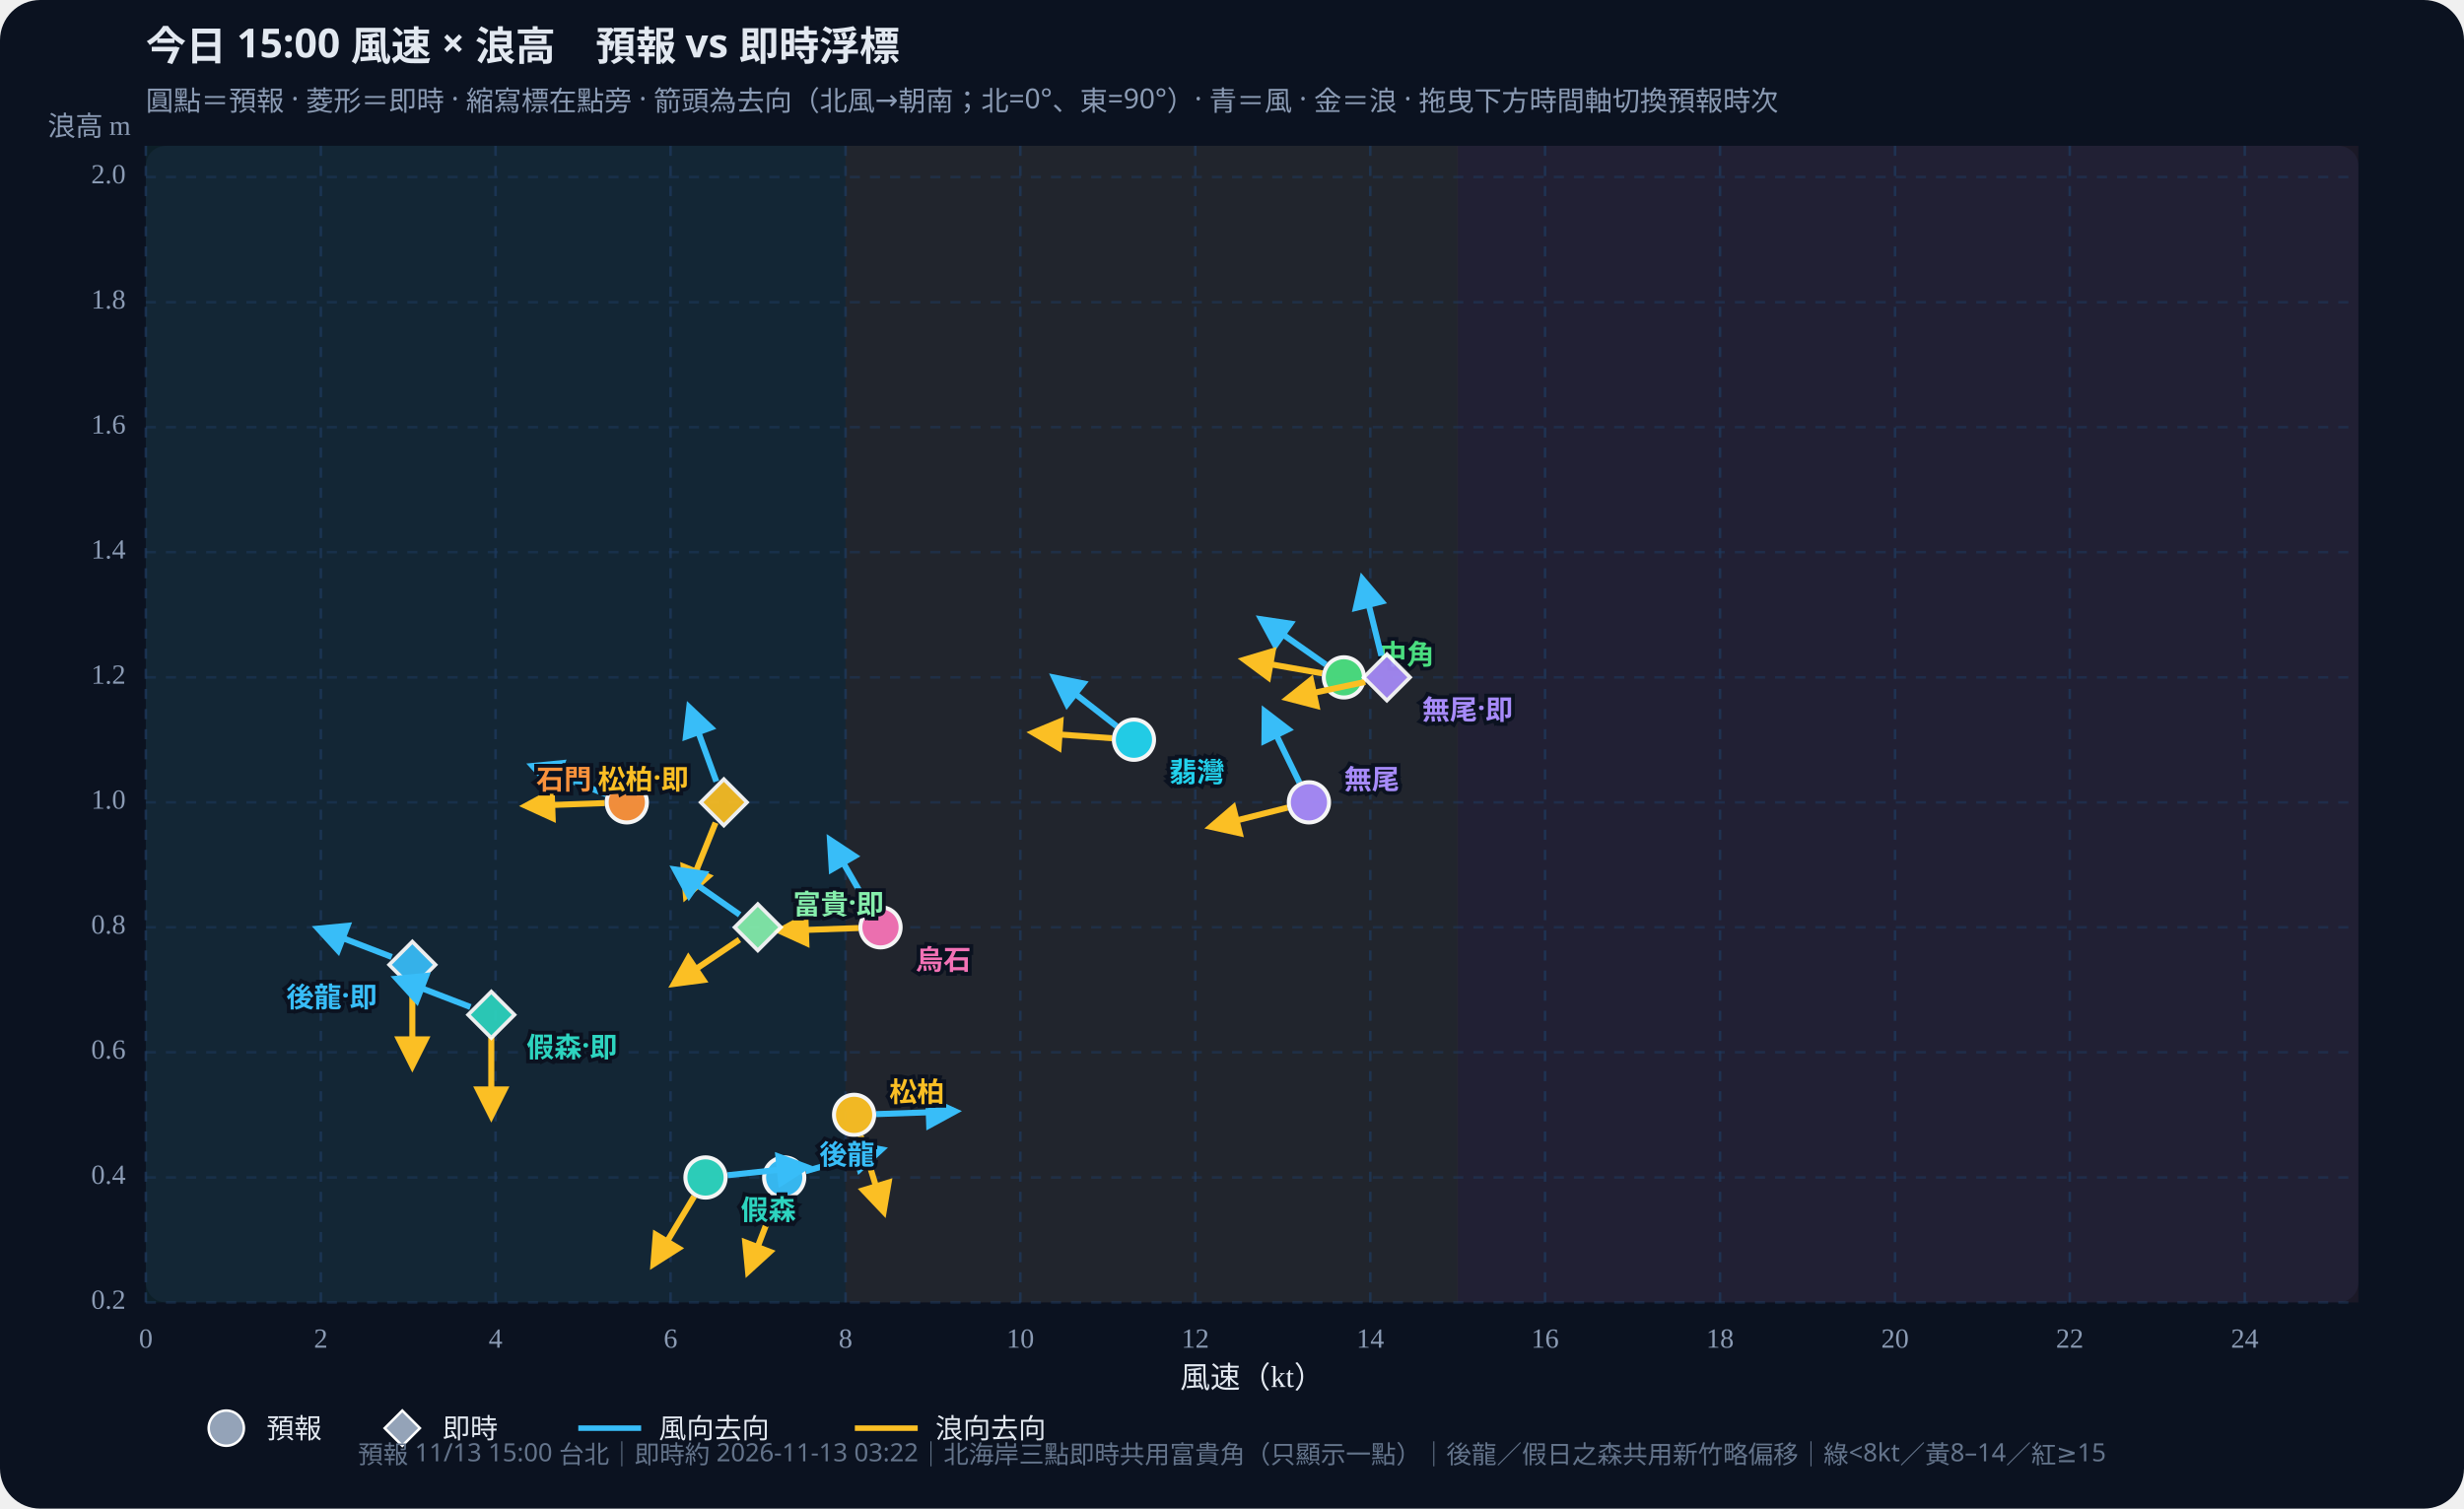
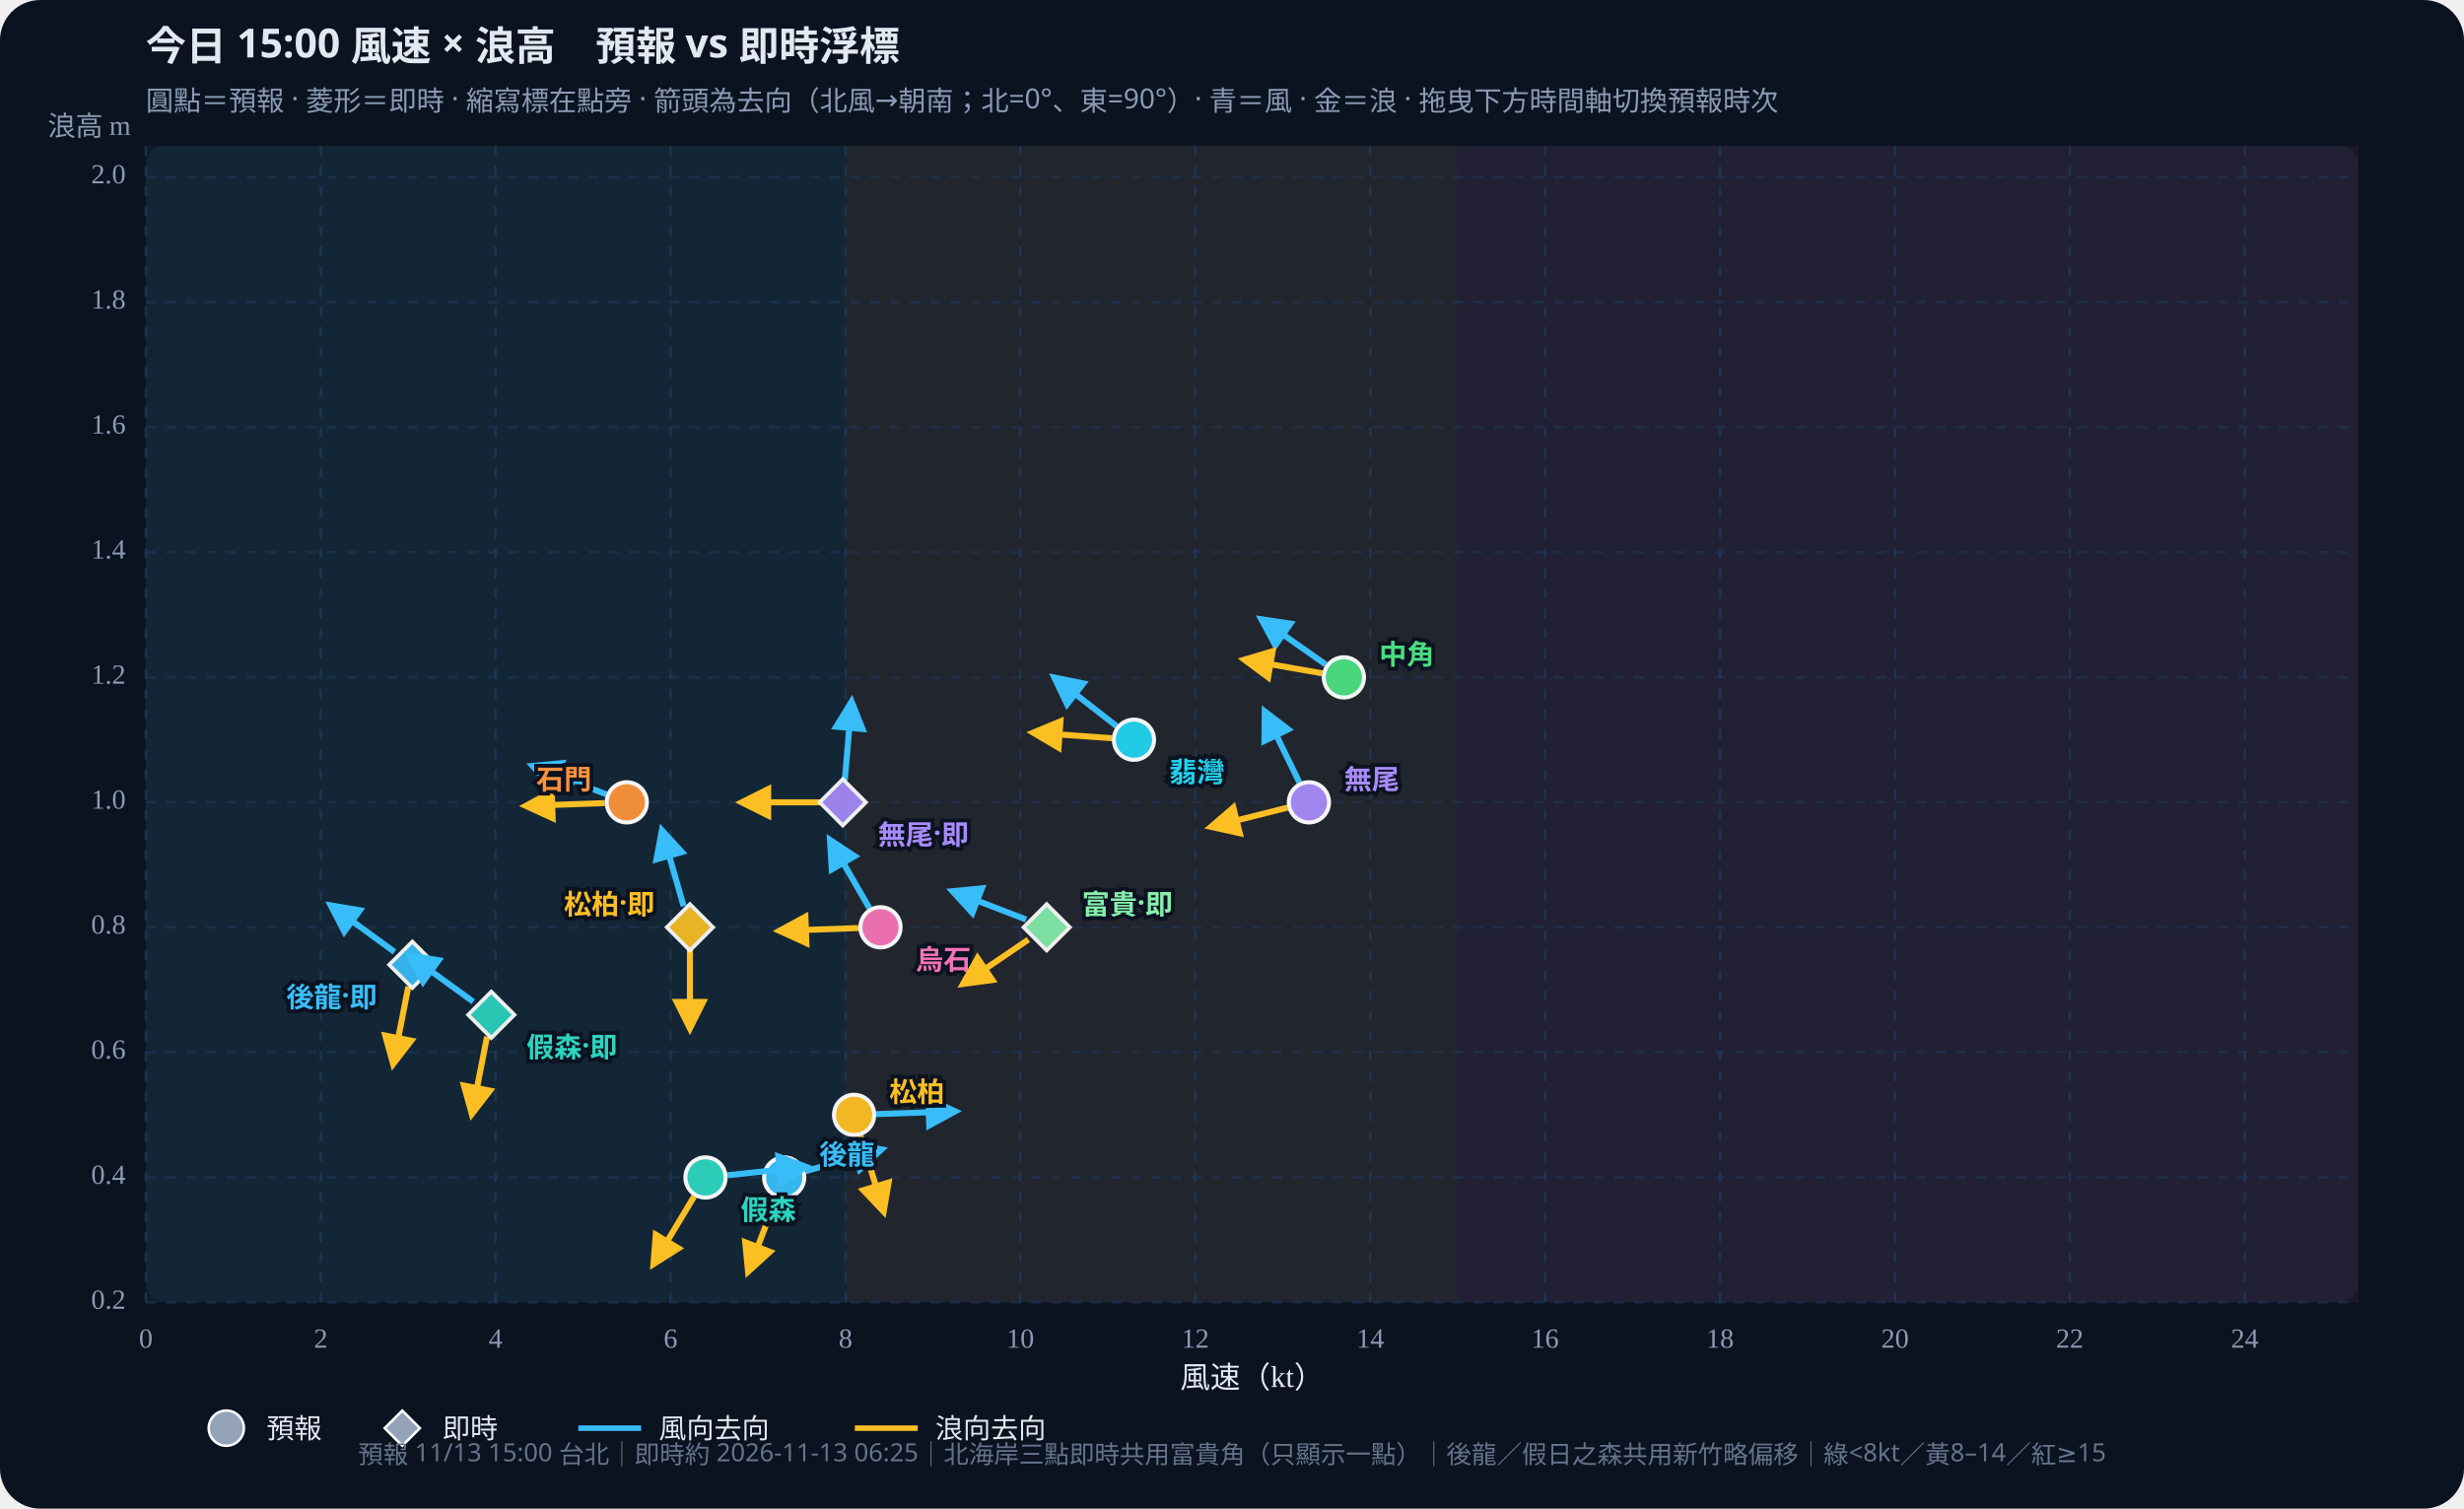
<svg xmlns="http://www.w3.org/2000/svg" id="wws-svg" viewBox="0 0 980 600" role="img" aria-label="風速與浪高散佈圖，可拖曳時間軸切換預報時次" style="width:100%;height:auto;display:block">
  <rect width="980" height="600" fill="#0b1220" rx="16" />
  <rect x="58" y="58" width="880" height="460" fill="#111a2e" rx="8" />
  <rect x="58.0" y="58" width="278.3" height="460" fill="#34d399" opacity="0.07" />
  <rect x="336.3" y="58" width="243.5" height="460" fill="#fbbf24" opacity="0.07" />
  <rect x="579.7" y="58" width="358.3" height="460" fill="#fb7185" opacity="0.07" />
  <defs>
    <marker id="arrow-38bdf8" viewBox="0 0 10 10" refX="8" refY="5" markerWidth="6" markerHeight="6" orient="auto-start-reverse">
      <path d="M0,0 L10,5 L0,10 z" fill="#38bdf8" />
    </marker>
    <marker id="arrow-fbbf24" viewBox="0 0 10 10" refX="8" refY="5" markerWidth="6" markerHeight="6" orient="auto-start-reverse">
      <path d="M0,0 L10,5 L0,10 z" fill="#fbbf24" />
    </marker>
  </defs>
  <text id="wws-title" x="58" y="24" fill="#e2e8f0" font-size="16" font-weight="700" font-family="Noto Sans TC,system-ui,sans-serif">今日 15:00 風速 × 浪高　預報 vs 即時浮標</text>
  <text x="58" y="44" fill="#8b9bb4" font-size="11" font-family="Noto Sans TC,system-ui,sans-serif">圓點＝預報 · 菱形＝即時 · 縮寫標在點旁 · 箭頭為去向（北風→朝南；北=0°、東=90°）· 青＝風 · 金＝浪 · 拖曳下方時間軸切換預報時次</text>
  <line x1="58.0" y1="58" x2="58.0" y2="518" stroke="#1e3a5f" stroke-dasharray="4 4" opacity="0.7" />
  <text x="58.0" y="536" text-anchor="middle" fill="#8b9bb4" font-size="11">0</text>
  <line x1="127.6" y1="58" x2="127.6" y2="518" stroke="#1e3a5f" stroke-dasharray="4 4" opacity="0.7" />
  <text x="127.6" y="536" text-anchor="middle" fill="#8b9bb4" font-size="11">2</text>
  <line x1="197.1" y1="58" x2="197.1" y2="518" stroke="#1e3a5f" stroke-dasharray="4 4" opacity="0.7" />
  <text x="197.1" y="536" text-anchor="middle" fill="#8b9bb4" font-size="11">4</text>
  <line x1="266.7" y1="58" x2="266.7" y2="518" stroke="#1e3a5f" stroke-dasharray="4 4" opacity="0.7" />
  <text x="266.7" y="536" text-anchor="middle" fill="#8b9bb4" font-size="11">6</text>
  <line x1="336.3" y1="58" x2="336.3" y2="518" stroke="#1e3a5f" stroke-dasharray="4 4" opacity="0.7" />
  <text x="336.3" y="536" text-anchor="middle" fill="#8b9bb4" font-size="11">8</text>
  <line x1="405.8" y1="58" x2="405.8" y2="518" stroke="#1e3a5f" stroke-dasharray="4 4" opacity="0.7" />
  <text x="405.8" y="536" text-anchor="middle" fill="#8b9bb4" font-size="11">10</text>
  <line x1="475.4" y1="58" x2="475.4" y2="518" stroke="#1e3a5f" stroke-dasharray="4 4" opacity="0.7" />
  <text x="475.4" y="536" text-anchor="middle" fill="#8b9bb4" font-size="11">12</text>
  <line x1="545.0" y1="58" x2="545.0" y2="518" stroke="#1e3a5f" stroke-dasharray="4 4" opacity="0.7" />
  <text x="545.0" y="536" text-anchor="middle" fill="#8b9bb4" font-size="11">14</text>
  <line x1="614.5" y1="58" x2="614.5" y2="518" stroke="#1e3a5f" stroke-dasharray="4 4" opacity="0.7" />
  <text x="614.5" y="536" text-anchor="middle" fill="#8b9bb4" font-size="11">16</text>
  <line x1="684.1" y1="58" x2="684.1" y2="518" stroke="#1e3a5f" stroke-dasharray="4 4" opacity="0.7" />
  <text x="684.1" y="536" text-anchor="middle" fill="#8b9bb4" font-size="11">18</text>
  <line x1="753.7" y1="58" x2="753.7" y2="518" stroke="#1e3a5f" stroke-dasharray="4 4" opacity="0.7" />
  <text x="753.7" y="536" text-anchor="middle" fill="#8b9bb4" font-size="11">20</text>
  <line x1="823.2" y1="58" x2="823.2" y2="518" stroke="#1e3a5f" stroke-dasharray="4 4" opacity="0.7" />
  <text x="823.2" y="536" text-anchor="middle" fill="#8b9bb4" font-size="11">22</text>
  <line x1="892.8" y1="58" x2="892.8" y2="518" stroke="#1e3a5f" stroke-dasharray="4 4" opacity="0.7" />
  <text x="892.8" y="536" text-anchor="middle" fill="#8b9bb4" font-size="11">24</text>
  <line x1="58" y1="518.0" x2="938" y2="518.0" stroke="#1e3a5f" stroke-dasharray="4 4" opacity="0.5" />
  <text x="50" y="518.0" text-anchor="end" dominant-baseline="middle" fill="#8b9bb4" font-size="11">0.2</text>
  <line x1="58" y1="468.3" x2="938" y2="468.3" stroke="#1e3a5f" stroke-dasharray="4 4" opacity="0.5" />
  <text x="50" y="468.3" text-anchor="end" dominant-baseline="middle" fill="#8b9bb4" font-size="11">0.4</text>
  <line x1="58" y1="418.5" x2="938" y2="418.5" stroke="#1e3a5f" stroke-dasharray="4 4" opacity="0.5" />
  <text x="50" y="418.5" text-anchor="end" dominant-baseline="middle" fill="#8b9bb4" font-size="11">0.6</text>
  <line x1="58" y1="368.8" x2="938" y2="368.8" stroke="#1e3a5f" stroke-dasharray="4 4" opacity="0.5" />
  <text x="50" y="368.8" text-anchor="end" dominant-baseline="middle" fill="#8b9bb4" font-size="11">0.8</text>
  <line x1="58" y1="319.1" x2="938" y2="319.1" stroke="#1e3a5f" stroke-dasharray="4 4" opacity="0.5" />
  <text x="50" y="319.1" text-anchor="end" dominant-baseline="middle" fill="#8b9bb4" font-size="11">1.0</text>
  <line x1="58" y1="269.4" x2="938" y2="269.4" stroke="#1e3a5f" stroke-dasharray="4 4" opacity="0.5" />
  <text x="50" y="269.4" text-anchor="end" dominant-baseline="middle" fill="#8b9bb4" font-size="11">1.2</text>
  <line x1="58" y1="219.6" x2="938" y2="219.6" stroke="#1e3a5f" stroke-dasharray="4 4" opacity="0.5" />
  <text x="50" y="219.6" text-anchor="end" dominant-baseline="middle" fill="#8b9bb4" font-size="11">1.4</text>
  <line x1="58" y1="169.9" x2="938" y2="169.9" stroke="#1e3a5f" stroke-dasharray="4 4" opacity="0.5" />
  <text x="50" y="169.9" text-anchor="end" dominant-baseline="middle" fill="#8b9bb4" font-size="11">1.6</text>
  <line x1="58" y1="120.2" x2="938" y2="120.2" stroke="#1e3a5f" stroke-dasharray="4 4" opacity="0.5" />
  <text x="50" y="120.2" text-anchor="end" dominant-baseline="middle" fill="#8b9bb4" font-size="11">1.8</text>
  <line x1="58" y1="70.4" x2="938" y2="70.4" stroke="#1e3a5f" stroke-dasharray="4 4" opacity="0.5" />
  <text x="50" y="70.4" text-anchor="end" dominant-baseline="middle" fill="#8b9bb4" font-size="11">2.0</text>
  <text x="498" y="552" text-anchor="middle" fill="#e2e8f0" font-size="12">風速（kt）</text>
  <text x="52" y="54" text-anchor="end" fill="#8b9bb4" font-size="11">浪高 m</text>
  <g id="wws-forecast-layer">
    <line x1="320.4" y1="465.8" x2="350.4" y2="457.2" stroke="#38bdf8" stroke-width="2.4" marker-end="url(#arrow-38bdf8)" />
    <line x1="308.8" y1="476.5" x2="297.6" y2="505.6" stroke="#fbbf24" stroke-width="2.4" marker-end="url(#arrow-fbbf24)" />
    <circle cx="311.9" cy="468.3" r="8.0" fill="#38bdf8" stroke="#fff" stroke-width="1.6" opacity="0.95" />
    <line x1="289.4" y1="467.4" x2="320.4" y2="464.1" stroke="#38bdf8" stroke-width="2.4" marker-end="url(#arrow-38bdf8)" />
    <line x1="276.1" y1="475.8" x2="260.0" y2="502.6" stroke="#fbbf24" stroke-width="2.4" marker-end="url(#arrow-fbbf24)" />
    <circle cx="280.6" cy="468.3" r="8.0" fill="#2dd4bf" stroke="#fff" stroke-width="1.6" opacity="0.95" />
    <line x1="348.5" y1="443.1" x2="379.7" y2="442.0" stroke="#38bdf8" stroke-width="2.4" marker-end="url(#arrow-38bdf8)" />
    <line x1="342.3" y1="451.8" x2="351.4" y2="481.7" stroke="#fbbf24" stroke-width="2.4" marker-end="url(#arrow-fbbf24)" />
    <circle cx="339.7" cy="443.4" r="8.0" fill="#fbbf24" stroke="#fff" stroke-width="1.6" opacity="0.95" />
    <line x1="527.3" y1="264.3" x2="501.8" y2="246.4" stroke="#38bdf8" stroke-width="2.4" marker-end="url(#arrow-38bdf8)" />
    <line x1="525.9" y1="267.8" x2="495.1" y2="262.4" stroke="#fbbf24" stroke-width="2.4" marker-end="url(#arrow-fbbf24)" />
    <circle cx="534.5" cy="269.4" r="8.0" fill="#4ade80" stroke="#fff" stroke-width="1.6" opacity="0.95" />
    <line x1="444.1" y1="288.8" x2="419.5" y2="269.6" stroke="#38bdf8" stroke-width="2.4" marker-end="url(#arrow-38bdf8)" />
    <line x1="442.3" y1="293.6" x2="411.1" y2="291.4" stroke="#fbbf24" stroke-width="2.4" marker-end="url(#arrow-fbbf24)" />
    <circle cx="451.0" cy="294.2" r="8.0" fill="#22d3ee" stroke="#fff" stroke-width="1.6" opacity="0.95" />
    <line x1="241.1" y1="315.9" x2="212.0" y2="304.7" stroke="#38bdf8" stroke-width="2.4" marker-end="url(#arrow-38bdf8)" />
    <line x1="240.5" y1="319.4" x2="209.3" y2="320.5" stroke="#fbbf24" stroke-width="2.4" marker-end="url(#arrow-fbbf24)" />
    <circle cx="249.3" cy="319.1" r="8.0" fill="#fb923c" stroke="#fff" stroke-width="1.6" opacity="0.95" />
    <line x1="516.8" y1="311.2" x2="503.1" y2="283.1" stroke="#38bdf8" stroke-width="2.4" marker-end="url(#arrow-38bdf8)" />
    <line x1="512.1" y1="321.2" x2="481.8" y2="328.8" stroke="#fbbf24" stroke-width="2.4" marker-end="url(#arrow-fbbf24)" />
    <circle cx="520.6" cy="319.1" r="8.0" fill="#a78bfa" stroke="#fff" stroke-width="1.6" opacity="0.95" />
    <line x1="345.8" y1="361.2" x2="330.2" y2="334.2" stroke="#38bdf8" stroke-width="2.4" marker-end="url(#arrow-38bdf8)" />
    <line x1="341.4" y1="369.1" x2="310.2" y2="370.2" stroke="#fbbf24" stroke-width="2.4" marker-end="url(#arrow-fbbf24)" />
    <circle cx="350.2" cy="368.8" r="8.0" fill="#f472b6" stroke="#fff" stroke-width="1.6" opacity="0.95" />
    <text x="325.9" y="458.3" text-anchor="start" dominant-baseline="central" fill="#38bdf8" font-size="11" font-weight="700" font-family="Noto Sans TC,system-ui,sans-serif" stroke="#0b1220" stroke-width="3" paint-order="stroke">後龍</text>
    <text x="294.6" y="480.3" text-anchor="start" dominant-baseline="central" fill="#2dd4bf" font-size="11" font-weight="700" font-family="Noto Sans TC,system-ui,sans-serif" stroke="#0b1220" stroke-width="3" paint-order="stroke">假森</text>
    <text x="353.7" y="433.4" text-anchor="start" dominant-baseline="central" fill="#fbbf24" font-size="11" font-weight="700" font-family="Noto Sans TC,system-ui,sans-serif" stroke="#0b1220" stroke-width="3" paint-order="stroke">松柏</text>
    <text x="548.5" y="259.4" text-anchor="start" dominant-baseline="central" fill="#4ade80" font-size="11" font-weight="700" font-family="Noto Sans TC,system-ui,sans-serif" stroke="#0b1220" stroke-width="3" paint-order="stroke">中角</text>
    <text x="465.0" y="306.2" text-anchor="start" dominant-baseline="central" fill="#22d3ee" font-size="11" font-weight="700" font-family="Noto Sans TC,system-ui,sans-serif" stroke="#0b1220" stroke-width="3" paint-order="stroke">翡灣</text>
    <text x="235.3" y="309.1" text-anchor="end" dominant-baseline="central" fill="#fb923c" font-size="11" font-weight="700" font-family="Noto Sans TC,system-ui,sans-serif" stroke="#0b1220" stroke-width="3" paint-order="stroke">石門</text>
    <text x="534.6" y="309.1" text-anchor="start" dominant-baseline="central" fill="#a78bfa" font-size="11" font-weight="700" font-family="Noto Sans TC,system-ui,sans-serif" stroke="#0b1220" stroke-width="3" paint-order="stroke">無尾</text>
    <text x="364.2" y="380.8" text-anchor="start" dominant-baseline="central" fill="#f472b6" font-size="11" font-weight="700" font-family="Noto Sans TC,system-ui,sans-serif" stroke="#0b1220" stroke-width="3" paint-order="stroke">烏石</text>
  </g>
  <g id="wws-live-layer">
-     <line x1="155.8" y1="380.6" x2="126.7" y2="369.4" stroke="#38bdf8" stroke-width="2.4" marker-end="url(#arrow-38bdf8)" />
-     <line x1="164.0" y1="392.5" x2="164.0" y2="423.7" stroke="#fbbf24" stroke-width="2.4" marker-end="url(#arrow-fbbf24)" />
+     <line x1="156.9" y1="378.6" x2="131.7" y2="360.2" stroke="#38bdf8" stroke-width="2.4" marker-end="url(#arrow-38bdf8)" />
+     <line x1="162.4" y1="392.4" x2="156.4" y2="423.0" stroke="#fbbf24" stroke-width="2.4" marker-end="url(#arrow-fbbf24)" />
    <polygon points="164.0,374.5 173.2,383.7 164.0,392.9 154.8,383.7" fill="#38bdf8" stroke="#fff" stroke-width="1.5" opacity="0.92" />
-     <line x1="187.1" y1="400.5" x2="158.0" y2="389.3" stroke="#38bdf8" stroke-width="2.4" marker-end="url(#arrow-38bdf8)" />
-     <line x1="195.4" y1="412.4" x2="195.4" y2="443.6" stroke="#fbbf24" stroke-width="2.4" marker-end="url(#arrow-fbbf24)" />
+     <line x1="188.2" y1="398.4" x2="163.0" y2="380.1" stroke="#38bdf8" stroke-width="2.4" marker-end="url(#arrow-38bdf8)" />
+     <line x1="193.7" y1="412.3" x2="187.7" y2="442.9" stroke="#fbbf24" stroke-width="2.4" marker-end="url(#arrow-fbbf24)" />
    <polygon points="195.4,394.4 204.6,403.6 195.4,412.8 186.2,403.6" fill="#2dd4bf" stroke="#fff" stroke-width="1.5" opacity="0.92" />
-     <line x1="284.9" y1="310.8" x2="274.2" y2="281.5" stroke="#38bdf8" stroke-width="2.4" marker-end="url(#arrow-38bdf8)" />
-     <line x1="284.6" y1="327.2" x2="272.9" y2="356.2" stroke="#fbbf24" stroke-width="2.4" marker-end="url(#arrow-fbbf24)" />
-     <polygon points="287.9,309.9 297.1,319.1 287.9,328.3 278.7,319.1" fill="#fbbf24" stroke="#fff" stroke-width="1.5" opacity="0.92" />
-     <line x1="294.2" y1="363.8" x2="268.6" y2="345.9" stroke="#38bdf8" stroke-width="2.4" marker-end="url(#arrow-38bdf8)" />
-     <line x1="294.1" y1="373.7" x2="268.2" y2="391.2" stroke="#fbbf24" stroke-width="2.4" marker-end="url(#arrow-fbbf24)" />
-     <polygon points="301.4,359.6 310.6,368.8 301.4,378.0 292.2,368.8" fill="#86efac" stroke="#fff" stroke-width="1.5" opacity="0.92" />
-     <line x1="549.4" y1="260.8" x2="541.9" y2="230.5" stroke="#38bdf8" stroke-width="2.4" marker-end="url(#arrow-38bdf8)" />
-     <line x1="543.0" y1="271.2" x2="512.4" y2="277.7" stroke="#fbbf24" stroke-width="2.4" marker-end="url(#arrow-fbbf24)" />
-     <polygon points="551.6,260.2 560.8,269.4 551.6,278.6 542.4,269.4" fill="#a78bfa" stroke="#fff" stroke-width="1.5" opacity="0.92" />
+     <line x1="271.9" y1="360.4" x2="263.3" y2="330.4" stroke="#38bdf8" stroke-width="2.4" marker-end="url(#arrow-38bdf8)" />
+     <line x1="274.4" y1="377.6" x2="274.4" y2="408.8" stroke="#fbbf24" stroke-width="2.4" marker-end="url(#arrow-fbbf24)" />
+     <polygon points="274.4,359.6 283.6,368.8 274.4,378.0 265.2,368.8" fill="#fbbf24" stroke="#fff" stroke-width="1.5" opacity="0.92" />
+     <line x1="408.1" y1="365.7" x2="379.0" y2="354.5" stroke="#38bdf8" stroke-width="2.4" marker-end="url(#arrow-38bdf8)" />
+     <line x1="409.0" y1="373.7" x2="383.2" y2="391.2" stroke="#fbbf24" stroke-width="2.4" marker-end="url(#arrow-fbbf24)" />
+     <polygon points="416.3,359.6 425.5,368.8 416.3,378.0 407.1,368.8" fill="#86efac" stroke="#fff" stroke-width="1.5" opacity="0.92" />
+     <line x1="336.0" y1="310.3" x2="338.7" y2="279.2" stroke="#38bdf8" stroke-width="2.4" marker-end="url(#arrow-38bdf8)" />
+     <line x1="326.4" y1="319.1" x2="295.2" y2="319.1" stroke="#fbbf24" stroke-width="2.4" marker-end="url(#arrow-fbbf24)" />
+     <polygon points="335.2,309.9 344.4,319.1 335.2,328.3 326.0,319.1" fill="#a78bfa" stroke="#fff" stroke-width="1.5" opacity="0.92" />
    <text x="150.0" y="395.7" text-anchor="end" dominant-baseline="central" fill="#38bdf8" font-size="11" font-weight="700" font-family="Noto Sans TC,system-ui,sans-serif" stroke="#0b1220" stroke-width="3" paint-order="stroke">後龍·即</text>
    <text x="209.4" y="415.6" text-anchor="start" dominant-baseline="central" fill="#2dd4bf" font-size="11" font-weight="700" font-family="Noto Sans TC,system-ui,sans-serif" stroke="#0b1220" stroke-width="3" paint-order="stroke">假森·即</text>
-     <text x="273.9" y="309.1" text-anchor="end" dominant-baseline="central" fill="#fbbf24" font-size="11" font-weight="700" font-family="Noto Sans TC,system-ui,sans-serif" stroke="#0b1220" stroke-width="3" paint-order="stroke">松柏·即</text>
-     <text x="315.4" y="358.8" text-anchor="start" dominant-baseline="central" fill="#86efac" font-size="11" font-weight="700" font-family="Noto Sans TC,system-ui,sans-serif" stroke="#0b1220" stroke-width="3" paint-order="stroke">富貴·即</text>
-     <text x="565.6" y="281.4" text-anchor="start" dominant-baseline="central" fill="#a78bfa" font-size="11" font-weight="700" font-family="Noto Sans TC,system-ui,sans-serif" stroke="#0b1220" stroke-width="3" paint-order="stroke">無尾·即</text>
+     <text x="260.4" y="358.8" text-anchor="end" dominant-baseline="central" fill="#fbbf24" font-size="11" font-weight="700" font-family="Noto Sans TC,system-ui,sans-serif" stroke="#0b1220" stroke-width="3" paint-order="stroke">松柏·即</text>
+     <text x="430.3" y="358.8" text-anchor="start" dominant-baseline="central" fill="#86efac" font-size="11" font-weight="700" font-family="Noto Sans TC,system-ui,sans-serif" stroke="#0b1220" stroke-width="3" paint-order="stroke">富貴·即</text>
+     <text x="349.2" y="331.1" text-anchor="start" dominant-baseline="central" fill="#a78bfa" font-size="11" font-weight="700" font-family="Noto Sans TC,system-ui,sans-serif" stroke="#0b1220" stroke-width="3" paint-order="stroke">無尾·即</text>
  </g>
  <circle cx="90" cy="568" r="7" fill="#94a3b8" stroke="#fff" />
  <text x="106" y="572" fill="#e2e8f0" font-size="11" font-family="Noto Sans TC,system-ui,sans-serif">預報</text>
  <polygon points="160,561 167,568 160,575 153,568" fill="#94a3b8" stroke="#fff" />
  <text x="176" y="572" fill="#e2e8f0" font-size="11" font-family="Noto Sans TC,system-ui,sans-serif">即時</text>
  <line x1="230" y1="568" x2="255" y2="568" stroke="#38bdf8" stroke-width="2.2" />
  <text x="262" y="572" fill="#e2e8f0" font-size="11" font-family="Noto Sans TC,system-ui,sans-serif">風向去向</text>
  <line x1="340" y1="568" x2="365" y2="568" stroke="#fbbf24" stroke-width="2.2" />
  <text x="372" y="572" fill="#e2e8f0" font-size="11" font-family="Noto Sans TC,system-ui,sans-serif">浪向去向</text>
-   <text id="wws-foot" x="490" y="582" text-anchor="middle" fill="#64748b" font-size="10" font-family="Noto Sans TC,system-ui,sans-serif">預報 11/13 15:00 台北｜即時約 2026-11-13 03:22｜北海岸三點即時共用富貴角（只顯示一點）｜後龍／假日之森共用新竹略偏移｜綠&lt;8kt／黃8–14／紅≥15</text>
+   <text id="wws-foot" x="490" y="582" text-anchor="middle" fill="#64748b" font-size="10" font-family="Noto Sans TC,system-ui,sans-serif">預報 11/13 15:00 台北｜即時約 2026-11-13 06:25｜北海岸三點即時共用富貴角（只顯示一點）｜後龍／假日之森共用新竹略偏移｜綠&lt;8kt／黃8–14／紅≥15</text>
</svg>
